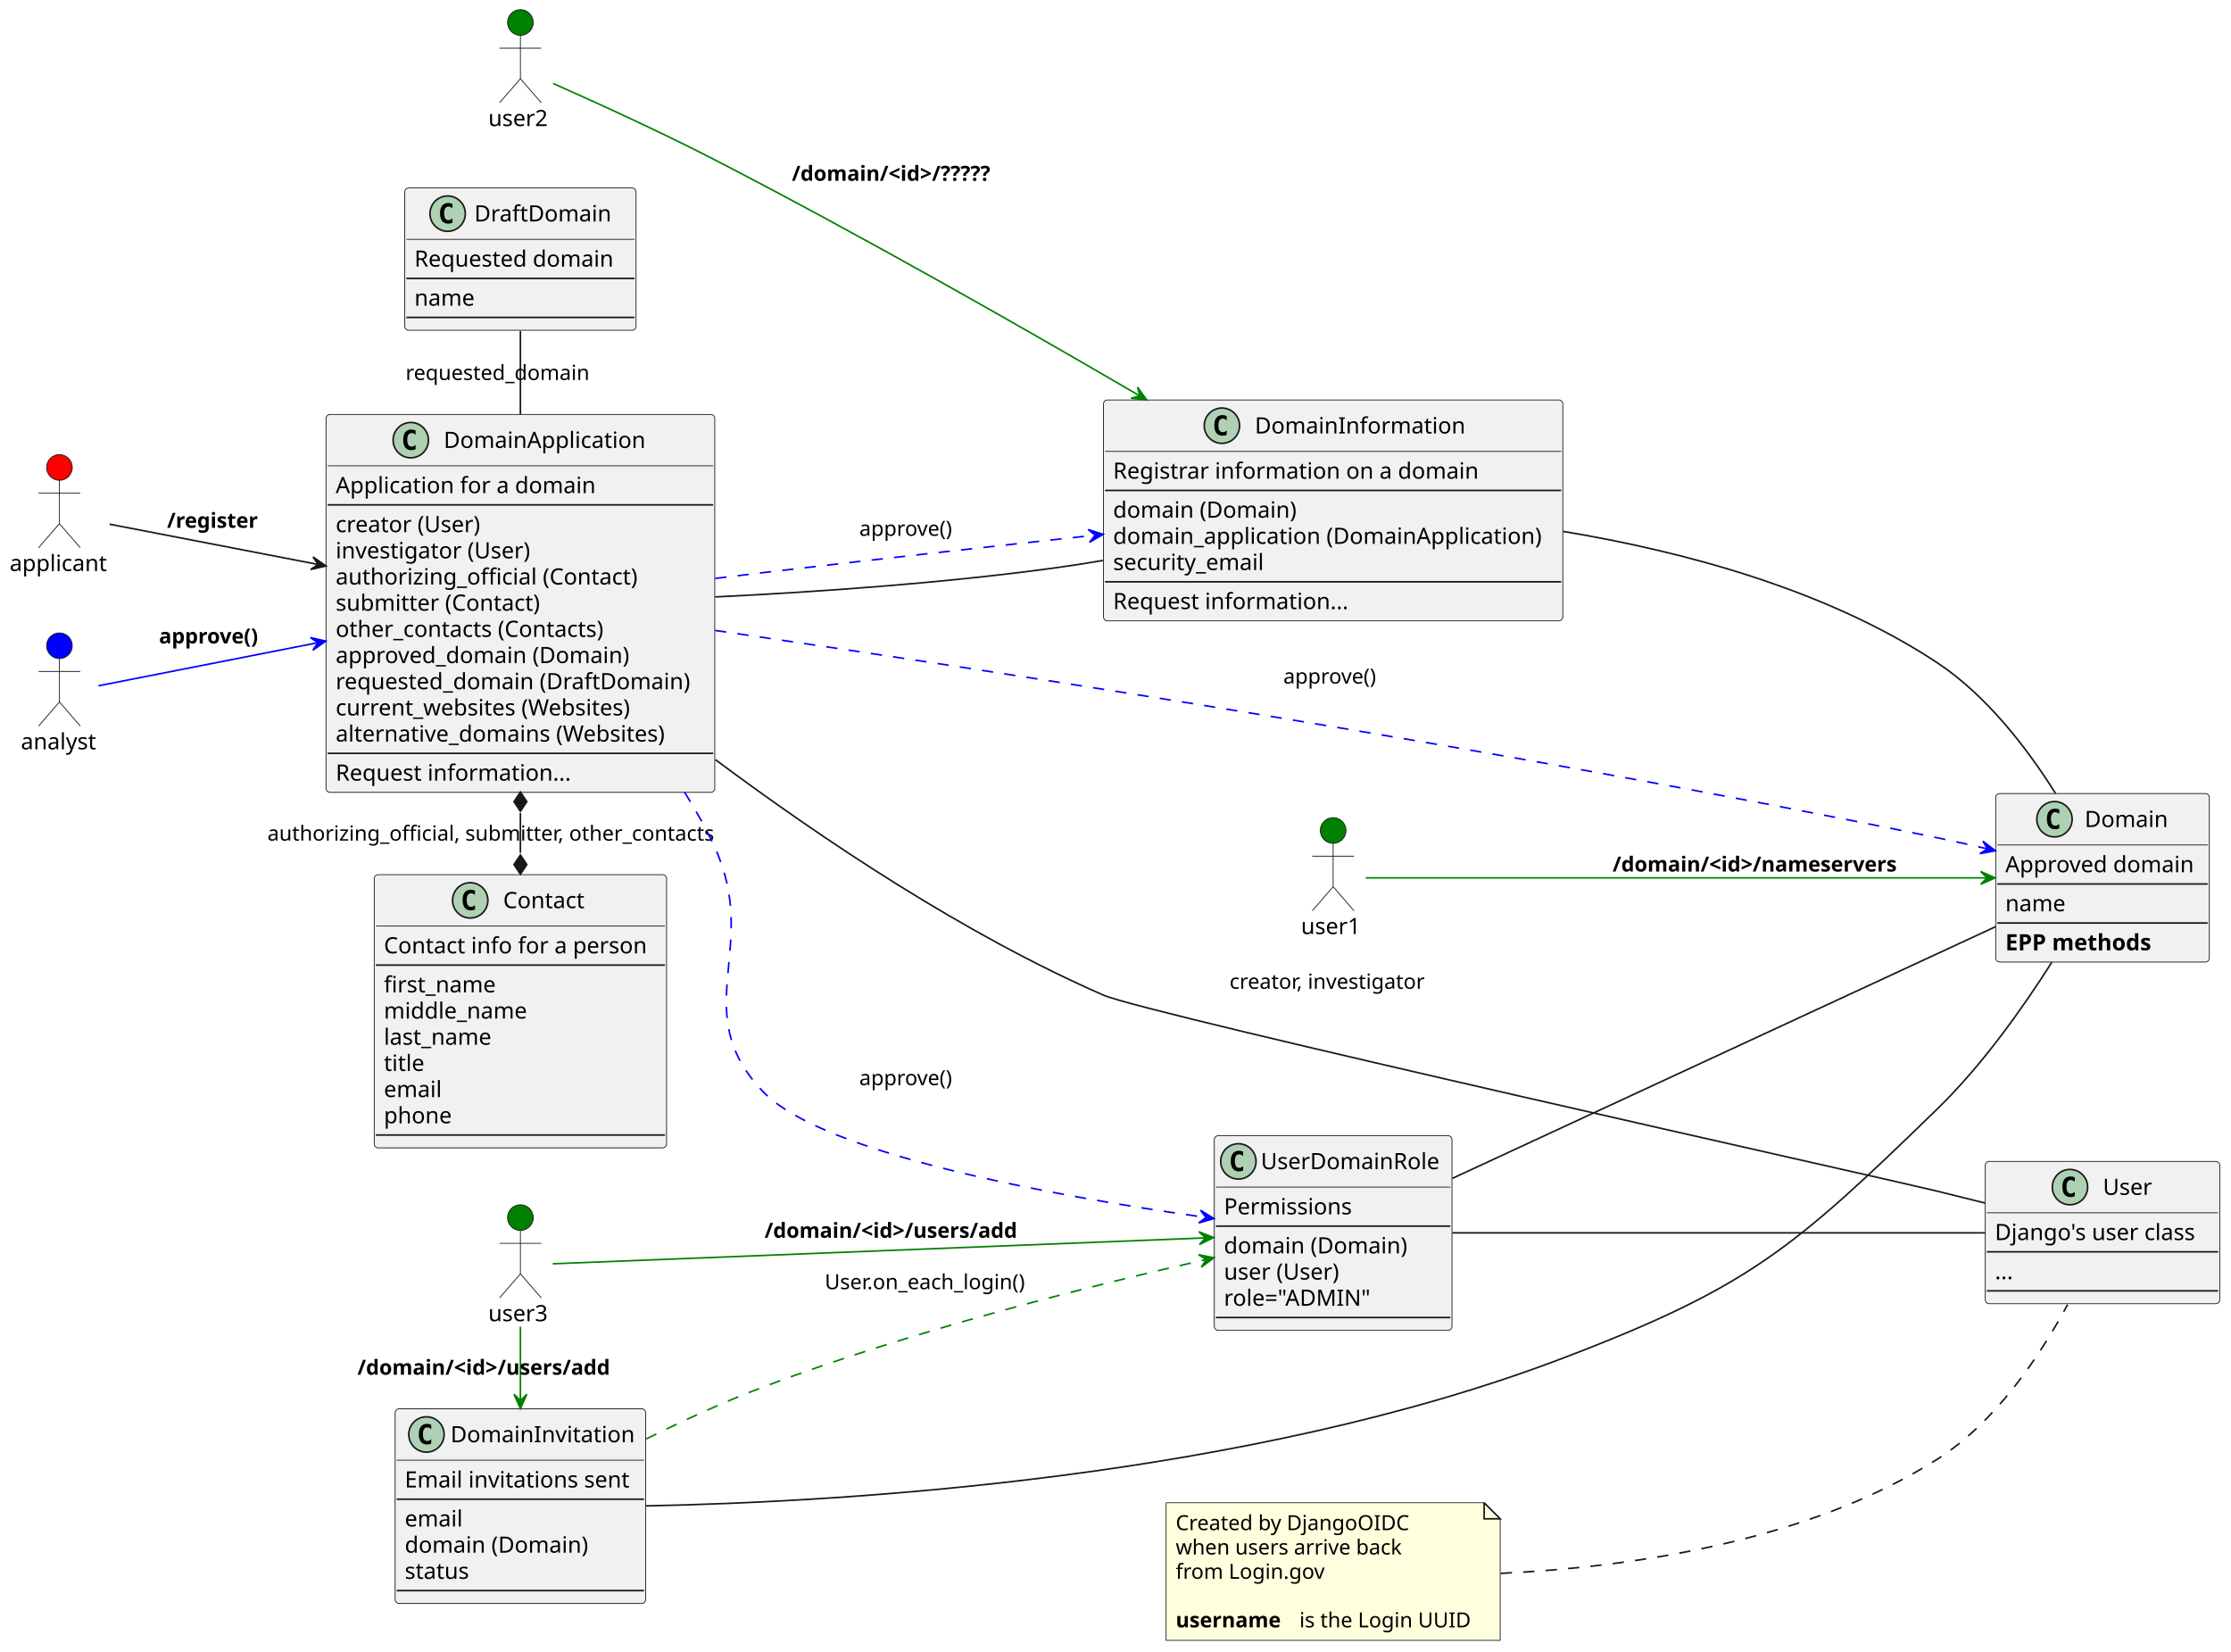
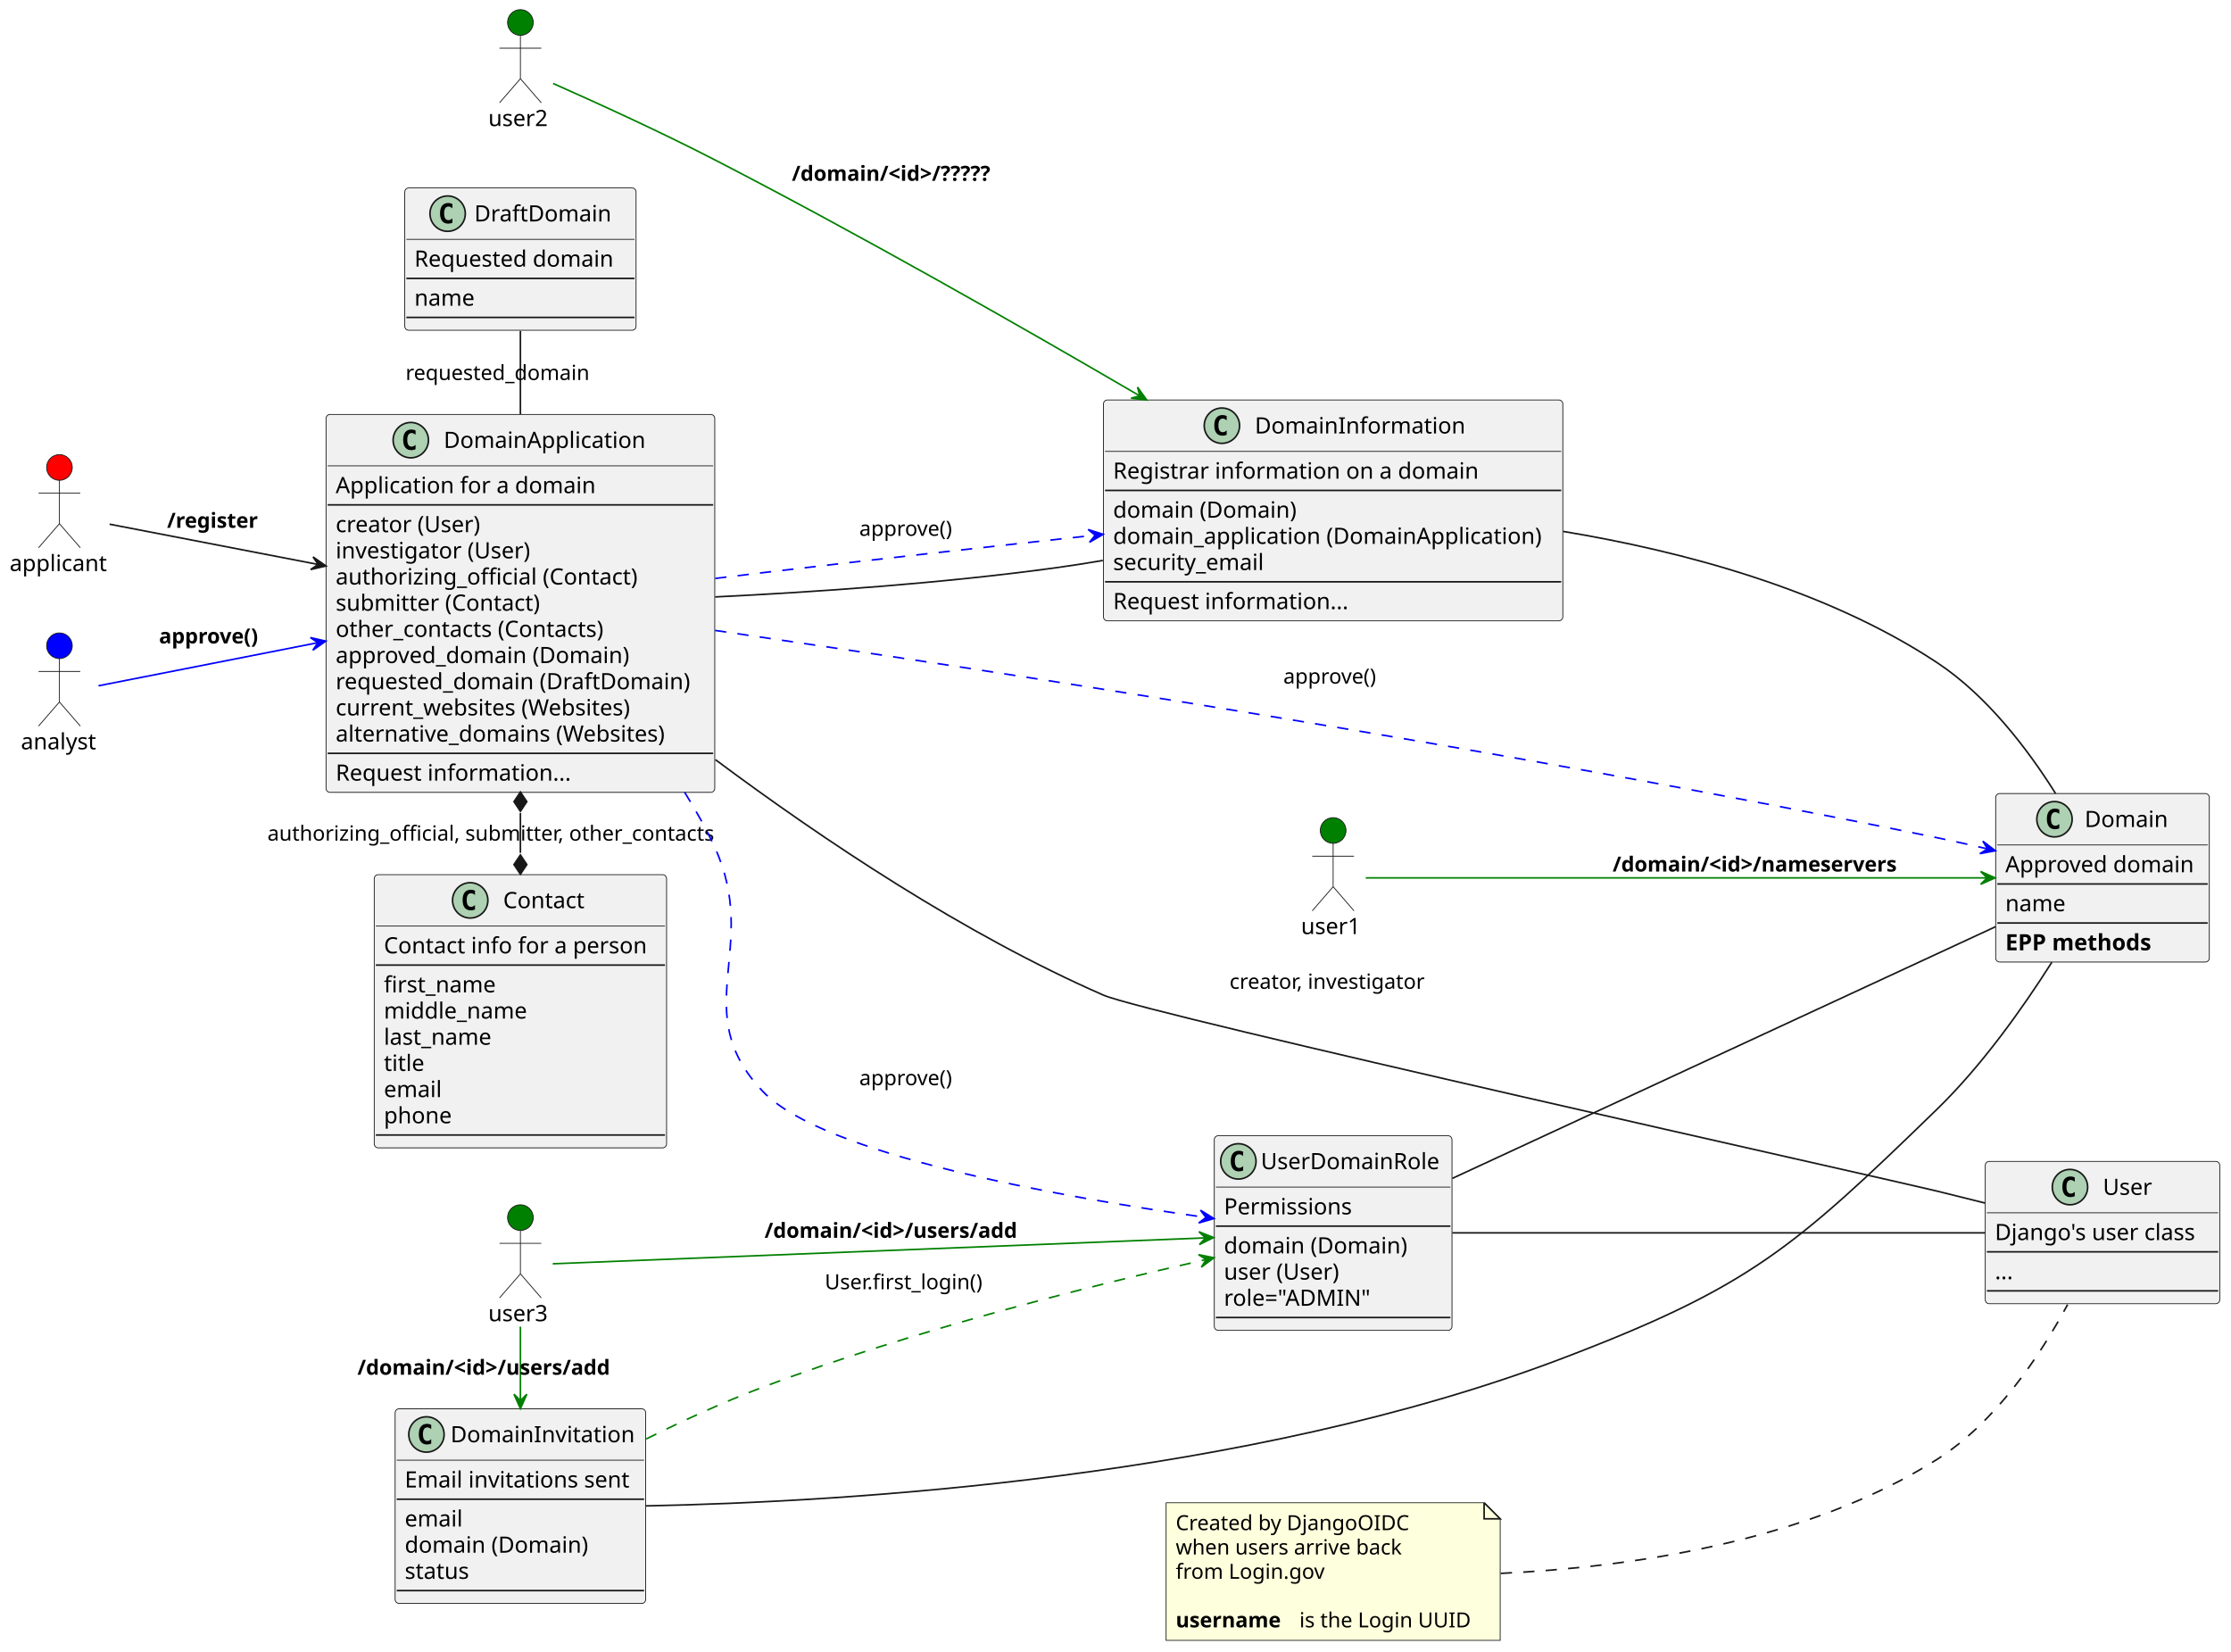
<svg xmlns="http://www.w3.org/2000/svg" contentStyleType="text/css" height="1028px" preserveAspectRatio="none" style="width:1389px;height:1028px;background:#FFFFFF;" version="1.1" viewBox="0 0 1389 1028" width="1389px" zoomAndPan="magnify">
  <defs />
  <g>
    <g id="elem_DomainApplication">
      <rect codeLine="38" fill="#F1F1F1" height="235.266" id="DomainApplication" rx="2.5" ry="2.5" style="stroke:#181818;stroke-width:0.5;" width="242" x="203" y="258" />
      <ellipse cx="255.75" cy="274" fill="#ADD1B2" rx="11" ry="11" style="stroke:#181818;stroke-width:1.0;" />
      <path d="M258.719,279.641 Q258.141,279.938 257.5,280.078 Q256.859,280.234 256.156,280.234 Q253.656,280.234 252.328,278.594 Q251.016,276.938 251.016,273.812 Q251.016,270.688 252.328,269.031 Q253.656,267.375 256.156,267.375 Q256.859,267.375 257.5,267.531 Q258.156,267.688 258.719,267.984 L258.719,270.703 Q258.094,270.125 257.5,269.859 Q256.906,269.578 256.281,269.578 Q254.938,269.578 254.25,270.656 Q253.562,271.719 253.562,273.812 Q253.562,275.906 254.25,276.984 Q254.938,278.047 256.281,278.047 Q256.906,278.047 257.5,277.781 Q258.094,277.5 258.719,276.922 L258.719,279.641 Z " fill="#000000" />
      <text fill="#000000" font-family="sans-serif" font-size="14" lengthAdjust="spacing" textLength="128" x="276.25" y="278.847">DomainApplication</text>
      <line style="stroke:#181818;stroke-width:0.5;" x1="204" x2="444" y1="290" y2="290" />
      <text fill="#000000" font-family="sans-serif" font-size="14" lengthAdjust="spacing" textLength="164" x="209" y="306.995">Application for a domain</text>
      <line style="stroke:#181818;stroke-width:1.0;" x1="204" x2="444" y1="314.297" y2="314.297" />
      <text fill="#000000" font-family="sans-serif" font-size="14" lengthAdjust="spacing" textLength="95" x="209" y="331.292">creator (User)</text>
      <text fill="#000000" font-family="sans-serif" font-size="14" lengthAdjust="spacing" textLength="126" x="209" y="347.589">investigator (User)</text>
      <text fill="#000000" font-family="sans-serif" font-size="14" lengthAdjust="spacing" textLength="194" x="209" y="363.886">authorizing_official (Contact)</text>
      <text fill="#000000" font-family="sans-serif" font-size="14" lengthAdjust="spacing" textLength="134" x="209" y="380.183">submitter (Contact)</text>
      <text fill="#000000" font-family="sans-serif" font-size="14" lengthAdjust="spacing" textLength="180" x="209" y="396.479">other_contacts (Contacts)</text>
      <text fill="#000000" font-family="sans-serif" font-size="14" lengthAdjust="spacing" textLength="190" x="209" y="412.776">approved_domain (Domain)</text>
      <text fill="#000000" font-family="sans-serif" font-size="14" lengthAdjust="spacing" textLength="230" x="209" y="429.073">requested_domain (DraftDomain)</text>
      <text fill="#000000" font-family="sans-serif" font-size="14" lengthAdjust="spacing" textLength="197" x="209" y="445.37">current_websites (Websites)</text>
      <text fill="#000000" font-family="sans-serif" font-size="14" lengthAdjust="spacing" textLength="215" x="209" y="461.667">alternative_domains (Websites)</text>
      <line style="stroke:#181818;stroke-width:1.0;" x1="204" x2="444" y1="468.969" y2="468.969" />
      <text fill="#000000" font-family="sans-serif" font-size="14" lengthAdjust="spacing" textLength="152" x="209" y="485.964">Request information...</text>
    </g>
    <g id="elem_User">
      <rect codeLine="54" fill="#F1F1F1" height="88.594" id="User" rx="2.5" ry="2.5" style="stroke:#181818;stroke-width:0.5;" width="146" x="1236" y="723" />
      <ellipse cx="1288.75" cy="739" fill="#ADD1B2" rx="11" ry="11" style="stroke:#181818;stroke-width:1.0;" />
      <path d="M1291.719,744.641 Q1291.141,744.938 1290.5,745.078 Q1289.859,745.234 1289.156,745.234 Q1286.656,745.234 1285.328,743.594 Q1284.016,741.938 1284.016,738.812 Q1284.016,735.688 1285.328,734.031 Q1286.656,732.375 1289.156,732.375 Q1289.859,732.375 1290.5,732.531 Q1291.156,732.688 1291.719,732.984 L1291.719,735.703 Q1291.094,735.125 1290.5,734.859 Q1289.906,734.578 1289.281,734.578 Q1287.938,734.578 1287.25,735.656 Q1286.562,736.719 1286.562,738.812 Q1286.562,740.906 1287.25,741.984 Q1287.938,743.047 1289.281,743.047 Q1289.906,743.047 1290.5,742.781 Q1291.094,742.5 1291.719,741.922 L1291.719,744.641 Z " fill="#000000" />
      <text fill="#000000" font-family="sans-serif" font-size="14" lengthAdjust="spacing" textLength="32" x="1309.25" y="743.847">User</text>
      <line style="stroke:#181818;stroke-width:0.5;" x1="1237" x2="1381" y1="755" y2="755" />
      <text fill="#000000" font-family="sans-serif" font-size="14" lengthAdjust="spacing" textLength="134" x="1242" y="771.995">Django's user class</text>
      <line style="stroke:#181818;stroke-width:1.0;" x1="1237" x2="1381" y1="779.297" y2="779.297" />
      <text fill="#000000" font-family="sans-serif" font-size="14" lengthAdjust="spacing" textLength="12" x="1242" y="796.292">...</text>
      <line style="stroke:#181818;stroke-width:1.0;" x1="1237" x2="1381" y1="803.594" y2="803.594" />
    </g>
    <g id="elem_GMN4">
      <path d="M726,935.5 L726,1021.164 L934,1021.164 L934,945.5 L924,935.5 L726,935.5 " fill="#FEFFDD" style="stroke:#181818;stroke-width:0.5;" />
      <path d="M924,935.5 L924,945.5 L934,945.5 L924,935.5 " fill="#FEFFDD" style="stroke:#181818;stroke-width:1.0;" />
      <text fill="#000000" font-family="sans-serif" font-size="13" lengthAdjust="spacing" textLength="151" x="732" y="952.567">Created by DjangoOIDC</text>
      <text fill="#000000" font-family="sans-serif" font-size="13" lengthAdjust="spacing" textLength="146" x="732" y="967.7">when users arrive back</text>
      <text fill="#000000" font-family="sans-serif" font-size="13" lengthAdjust="spacing" textLength="95" x="732" y="982.832">from Login.gov</text>
      <text fill="#000000" font-family="sans-serif" font-size="13" lengthAdjust="spacing" textLength="4" x="732" y="997.965"> </text>
      <text fill="#000000" font-family="sans-serif" font-size="13" font-weight="bold" lengthAdjust="spacing" textLength="73" x="732" y="1013.098">username</text>
      <text fill="#000000" font-family="sans-serif" font-size="13" lengthAdjust="spacing" textLength="110" x="809" y="1013.098">is the Login UUID</text>
    </g>
    <g id="elem_Contact">
      <rect codeLine="70" fill="#F1F1F1" height="170.078" id="Contact" rx="2.5" ry="2.5" style="stroke:#181818;stroke-width:0.5;" width="182" x="233" y="544.5" />
      <ellipse cx="292.75" cy="560.5" fill="#ADD1B2" rx="11" ry="11" style="stroke:#181818;stroke-width:1.0;" />
      <path d="M295.719,566.141 Q295.141,566.438 294.5,566.578 Q293.859,566.734 293.156,566.734 Q290.656,566.734 289.328,565.094 Q288.016,563.438 288.016,560.312 Q288.016,557.188 289.328,555.531 Q290.656,553.875 293.156,553.875 Q293.859,553.875 294.5,554.031 Q295.156,554.188 295.719,554.484 L295.719,557.203 Q295.094,556.625 294.5,556.359 Q293.906,556.078 293.281,556.078 Q291.938,556.078 291.25,557.156 Q290.562,558.219 290.562,560.312 Q290.562,562.406 291.25,563.484 Q291.938,564.547 293.281,564.547 Q293.906,564.547 294.5,564.281 Q295.094,564 295.719,563.422 L295.719,566.141 Z " fill="#000000" />
      <text fill="#000000" font-family="sans-serif" font-size="14" lengthAdjust="spacing" textLength="54" x="313.25" y="565.347">Contact</text>
      <line style="stroke:#181818;stroke-width:0.5;" x1="234" x2="414" y1="576.5" y2="576.5" />
      <text fill="#000000" font-family="sans-serif" font-size="14" lengthAdjust="spacing" textLength="170" x="239" y="593.495">Contact info for a person</text>
      <line style="stroke:#181818;stroke-width:1.0;" x1="234" x2="414" y1="600.797" y2="600.797" />
      <text fill="#000000" font-family="sans-serif" font-size="14" lengthAdjust="spacing" textLength="71" x="239" y="617.792">first_name</text>
      <text fill="#000000" font-family="sans-serif" font-size="14" lengthAdjust="spacing" textLength="92" x="239" y="634.089">middle_name</text>
      <text fill="#000000" font-family="sans-serif" font-size="14" lengthAdjust="spacing" textLength="70" x="239" y="650.386">last_name</text>
      <text fill="#000000" font-family="sans-serif" font-size="14" lengthAdjust="spacing" textLength="25" x="239" y="666.683">title</text>
      <text fill="#000000" font-family="sans-serif" font-size="14" lengthAdjust="spacing" textLength="36" x="239" y="682.98">email</text>
      <text fill="#000000" font-family="sans-serif" font-size="14" lengthAdjust="spacing" textLength="45" x="239" y="699.276">phone</text>
      <line style="stroke:#181818;stroke-width:1.0;" x1="234" x2="414" y1="706.578" y2="706.578" />
    </g>
    <g id="elem_DraftDomain">
      <rect codeLine="84" fill="#F1F1F1" height="88.594" id="DraftDomain" rx="2.5" ry="2.5" style="stroke:#181818;stroke-width:0.5;" width="144" x="252" y="117" />
      <ellipse cx="278.7" cy="133" fill="#ADD1B2" rx="11" ry="11" style="stroke:#181818;stroke-width:1.0;" />
      <path d="M281.669,138.641 Q281.091,138.938 280.45,139.078 Q279.809,139.234 279.106,139.234 Q276.606,139.234 275.278,137.594 Q273.966,135.938 273.966,132.812 Q273.966,129.688 275.278,128.031 Q276.606,126.375 279.106,126.375 Q279.809,126.375 280.45,126.531 Q281.106,126.688 281.669,126.984 L281.669,129.703 Q281.044,129.125 280.45,128.859 Q279.856,128.578 279.231,128.578 Q277.887,128.578 277.2,129.656 Q276.512,130.719 276.512,132.812 Q276.512,134.906 277.2,135.984 Q277.887,137.047 279.231,137.047 Q279.856,137.047 280.45,136.781 Q281.044,136.5 281.669,135.922 L281.669,138.641 Z " fill="#000000" />
      <text fill="#000000" font-family="sans-serif" font-size="14" lengthAdjust="spacing" textLength="86" x="295.3" y="137.847">DraftDomain</text>
      <line style="stroke:#181818;stroke-width:0.5;" x1="253" x2="395" y1="149" y2="149" />
      <text fill="#000000" font-family="sans-serif" font-size="14" lengthAdjust="spacing" textLength="132" x="258" y="165.995">Requested domain</text>
      <line style="stroke:#181818;stroke-width:1.0;" x1="253" x2="395" y1="173.297" y2="173.297" />
      <text fill="#000000" font-family="sans-serif" font-size="14" lengthAdjust="spacing" textLength="39" x="258" y="190.292">name</text>
      <line style="stroke:#181818;stroke-width:1.0;" x1="253" x2="395" y1="197.594" y2="197.594" />
    </g>
    <g id="elem_Domain">
      <rect codeLine="93" fill="#F1F1F1" height="104.891" id="Domain" rx="2.5" ry="2.5" style="stroke:#181818;stroke-width:0.5;" width="133" x="1242.5" y="494" />
      <ellipse cx="1279.1" cy="510" fill="#ADD1B2" rx="11" ry="11" style="stroke:#181818;stroke-width:1.0;" />
      <path d="M1282.069,515.641 Q1281.491,515.938 1280.85,516.078 Q1280.209,516.234 1279.506,516.234 Q1277.006,516.234 1275.678,514.594 Q1274.366,512.938 1274.366,509.812 Q1274.366,506.688 1275.678,505.031 Q1277.006,503.375 1279.506,503.375 Q1280.209,503.375 1280.85,503.531 Q1281.506,503.688 1282.069,503.984 L1282.069,506.703 Q1281.444,506.125 1280.85,505.859 Q1280.256,505.578 1279.631,505.578 Q1278.287,505.578 1277.6,506.656 Q1276.912,507.719 1276.912,509.812 Q1276.912,511.906 1277.6,512.984 Q1278.287,514.047 1279.631,514.047 Q1280.256,514.047 1280.85,513.781 Q1281.444,513.5 1282.069,512.922 L1282.069,515.641 Z " fill="#000000" />
      <text fill="#000000" font-family="sans-serif" font-size="14" lengthAdjust="spacing" textLength="53" x="1297.9" y="514.847">Domain</text>
      <line style="stroke:#181818;stroke-width:0.5;" x1="1243.5" x2="1374.5" y1="526" y2="526" />
      <text fill="#000000" font-family="sans-serif" font-size="14" lengthAdjust="spacing" textLength="121" x="1248.5" y="542.995">Approved domain</text>
      <line style="stroke:#181818;stroke-width:1.0;" x1="1243.5" x2="1374.5" y1="550.297" y2="550.297" />
      <text fill="#000000" font-family="sans-serif" font-size="14" lengthAdjust="spacing" textLength="39" x="1248.5" y="567.292">name</text>
      <line style="stroke:#181818;stroke-width:1.0;" x1="1243.5" x2="1374.5" y1="574.594" y2="574.594" />
      <text fill="#000000" font-family="sans-serif" font-size="14" font-weight="bold" lengthAdjust="spacing" textLength="103" x="1248.5" y="591.589">EPP methods</text>
    </g>
    <g id="elem_DomainInformation">
      <rect codeLine="103" fill="#F1F1F1" height="137.484" id="DomainInformation" rx="2.5" ry="2.5" style="stroke:#181818;stroke-width:0.5;" width="286" x="687" y="249" />
      <ellipse cx="760.75" cy="265" fill="#ADD1B2" rx="11" ry="11" style="stroke:#181818;stroke-width:1.0;" />
      <path d="M763.719,270.641 Q763.141,270.938 762.5,271.078 Q761.859,271.234 761.156,271.234 Q758.656,271.234 757.328,269.594 Q756.016,267.938 756.016,264.812 Q756.016,261.688 757.328,260.031 Q758.656,258.375 761.156,258.375 Q761.859,258.375 762.5,258.531 Q763.156,258.688 763.719,258.984 L763.719,261.703 Q763.094,261.125 762.5,260.859 Q761.906,260.578 761.281,260.578 Q759.938,260.578 759.25,261.656 Q758.562,262.719 758.562,264.812 Q758.562,266.906 759.25,267.984 Q759.938,269.047 761.281,269.047 Q761.906,269.047 762.5,268.781 Q763.094,268.5 763.719,267.922 L763.719,270.641 Z " fill="#000000" />
      <text fill="#000000" font-family="sans-serif" font-size="14" lengthAdjust="spacing" textLength="130" x="781.25" y="269.847">DomainInformation</text>
      <line style="stroke:#181818;stroke-width:0.5;" x1="688" x2="972" y1="281" y2="281" />
      <text fill="#000000" font-family="sans-serif" font-size="14" lengthAdjust="spacing" textLength="232" x="693" y="297.995">Registrar information on a domain</text>
      <line style="stroke:#181818;stroke-width:1.0;" x1="688" x2="972" y1="305.297" y2="305.297" />
      <text fill="#000000" font-family="sans-serif" font-size="14" lengthAdjust="spacing" textLength="118" x="693" y="322.292">domain (Domain)</text>
      <text fill="#000000" font-family="sans-serif" font-size="14" lengthAdjust="spacing" textLength="274" x="693" y="338.589">domain_application (DomainApplication)</text>
      <text fill="#000000" font-family="sans-serif" font-size="14" lengthAdjust="spacing" textLength="97" x="693" y="354.886">security_email</text>
      <line style="stroke:#181818;stroke-width:1.0;" x1="688" x2="972" y1="362.188" y2="362.188" />
      <text fill="#000000" font-family="sans-serif" font-size="14" lengthAdjust="spacing" textLength="152" x="693" y="379.183">Request information...</text>
    </g>
    <g id="elem_UserDomainRole">
      <rect codeLine="117" fill="#F1F1F1" height="121.188" id="UserDomainRole" rx="2.5" ry="2.5" style="stroke:#181818;stroke-width:0.5;" width="148" x="756" y="707" />
      <ellipse cx="771" cy="723" fill="#ADD1B2" rx="11" ry="11" style="stroke:#181818;stroke-width:1.0;" />
      <path d="M773.969,728.641 Q773.391,728.938 772.75,729.078 Q772.109,729.234 771.406,729.234 Q768.906,729.234 767.578,727.594 Q766.266,725.938 766.266,722.812 Q766.266,719.688 767.578,718.031 Q768.906,716.375 771.406,716.375 Q772.109,716.375 772.75,716.531 Q773.406,716.688 773.969,716.984 L773.969,719.703 Q773.344,719.125 772.75,718.859 Q772.156,718.578 771.531,718.578 Q770.188,718.578 769.5,719.656 Q768.812,720.719 768.812,722.812 Q768.812,724.906 769.5,725.984 Q770.188,727.047 771.531,727.047 Q772.156,727.047 772.75,726.781 Q773.344,726.5 773.969,725.922 L773.969,728.641 Z " fill="#000000" />
      <text fill="#000000" font-family="sans-serif" font-size="14" lengthAdjust="spacing" textLength="116" x="785" y="727.847">UserDomainRole</text>
      <line style="stroke:#181818;stroke-width:0.5;" x1="757" x2="903" y1="739" y2="739" />
      <text fill="#000000" font-family="sans-serif" font-size="14" lengthAdjust="spacing" textLength="84" x="762" y="755.995">Permissions</text>
      <line style="stroke:#181818;stroke-width:1.0;" x1="757" x2="903" y1="763.297" y2="763.297" />
      <text fill="#000000" font-family="sans-serif" font-size="14" lengthAdjust="spacing" textLength="118" x="762" y="780.292">domain (Domain)</text>
      <text fill="#000000" font-family="sans-serif" font-size="14" lengthAdjust="spacing" textLength="77" x="762" y="796.589">user (User)</text>
      <text fill="#000000" font-family="sans-serif" font-size="14" lengthAdjust="spacing" textLength="93" x="762" y="812.886">role="ADMIN"</text>
      <line style="stroke:#181818;stroke-width:1.0;" x1="757" x2="903" y1="820.188" y2="820.188" />
    </g>
    <g id="elem_DomainInvitation">
      <rect codeLine="129" fill="#F1F1F1" height="121.188" id="DomainInvitation" rx="2.5" ry="2.5" style="stroke:#181818;stroke-width:0.5;" width="156" x="246" y="877" />
      <ellipse cx="265.5" cy="893" fill="#ADD1B2" rx="11" ry="11" style="stroke:#181818;stroke-width:1.0;" />
      <path d="M268.469,898.641 Q267.891,898.938 267.25,899.078 Q266.609,899.234 265.906,899.234 Q263.406,899.234 262.078,897.594 Q260.766,895.938 260.766,892.812 Q260.766,889.688 262.078,888.031 Q263.406,886.375 265.906,886.375 Q266.609,886.375 267.25,886.531 Q267.906,886.688 268.469,886.984 L268.469,889.703 Q267.844,889.125 267.25,888.859 Q266.656,888.578 266.031,888.578 Q264.688,888.578 264,889.656 Q263.312,890.719 263.312,892.812 Q263.312,894.906 264,895.984 Q264.688,897.047 266.031,897.047 Q266.656,897.047 267.25,896.781 Q267.844,896.5 268.469,895.922 L268.469,898.641 Z " fill="#000000" />
      <text fill="#000000" font-family="sans-serif" font-size="14" lengthAdjust="spacing" textLength="114" x="280.5" y="897.847">DomainInvitation</text>
      <line style="stroke:#181818;stroke-width:0.5;" x1="247" x2="401" y1="909" y2="909" />
      <text fill="#000000" font-family="sans-serif" font-size="14" lengthAdjust="spacing" textLength="144" x="252" y="925.995">Email invitations sent</text>
      <line style="stroke:#181818;stroke-width:1.0;" x1="247" x2="401" y1="933.297" y2="933.297" />
      <text fill="#000000" font-family="sans-serif" font-size="14" lengthAdjust="spacing" textLength="36" x="252" y="950.292">email</text>
      <text fill="#000000" font-family="sans-serif" font-size="14" lengthAdjust="spacing" textLength="118" x="252" y="966.589">domain (Domain)</text>
      <text fill="#000000" font-family="sans-serif" font-size="14" lengthAdjust="spacing" textLength="43" x="252" y="982.886">status</text>
      <line style="stroke:#181818;stroke-width:1.0;" x1="247" x2="401" y1="990.188" y2="990.188" />
    </g>
    <g id="elem_applicant">
      <ellipse cx="37" cy="291" fill="#FF0000" rx="8" ry="8" style="stroke:#181818;stroke-width:0.5;" />
      <path d="M37,299 L37,326 M24,307 L50,307 M37,326 L24,341 M37,326 L50,341 " fill="none" style="stroke:#181818;stroke-width:0.5;" />
      <text fill="#000000" font-family="sans-serif" font-size="14" lengthAdjust="spacing" textLength="62" x="6" y="355.495">applicant</text>
    </g>
    <g id="elem_analyst">
      <ellipse cx="37" cy="402" fill="#0000FF" rx="8" ry="8" style="stroke:#181818;stroke-width:0.5;" />
      <path d="M37,410 L37,437 M24,418 L50,418 M37,437 L24,452 M37,437 L50,452 " fill="none" style="stroke:#181818;stroke-width:0.5;" />
      <text fill="#000000" font-family="sans-serif" font-size="14" lengthAdjust="spacing" textLength="48" x="13" y="466.495">analyst</text>
    </g>
    <g id="elem_user1">
      <ellipse cx="830" cy="517" fill="#008000" rx="8" ry="8" style="stroke:#181818;stroke-width:0.5;" />
      <path d="M830,525 L830,552 M817,533 L843,533 M830,552 L817,567 M830,552 L843,567 " fill="none" style="stroke:#181818;stroke-width:0.5;" />
      <text fill="#000000" font-family="sans-serif" font-size="14" lengthAdjust="spacing" textLength="40" x="810" y="581.495">user1</text>
    </g>
    <g id="elem_user2">
      <ellipse cx="324" cy="14" fill="#008000" rx="8" ry="8" style="stroke:#181818;stroke-width:0.5;" />
      <path d="M324,22 L324,49 M311,30 L337,30 M324,49 L311,64 M324,49 L337,64 " fill="none" style="stroke:#181818;stroke-width:0.5;" />
      <text fill="#000000" font-family="sans-serif" font-size="14" lengthAdjust="spacing" textLength="40" x="304" y="78.495">user2</text>
    </g>
    <g id="elem_user3">
      <ellipse cx="324" cy="758" fill="#008000" rx="8" ry="8" style="stroke:#181818;stroke-width:0.5;" />
      <path d="M324,766 L324,793 M311,774 L337,774 M324,793 L311,808 M324,793 L337,808 " fill="none" style="stroke:#181818;stroke-width:0.5;" />
      <text fill="#000000" font-family="sans-serif" font-size="14" lengthAdjust="spacing" textLength="40" x="304" y="822.495">user3</text>
    </g>
    <g id="link_GMN4_User">
      <path d="M934.37,979.47 C1014.2,975.67 1124.45,960.15 1206,908.5 C1242.5,885.38 1270.05,844.1 1287.26,812.15 " fill="none" id="GMN4-User" style="stroke:#181818;stroke-width:1.0;stroke-dasharray:7.0,7.0;" />
    </g>
    <g id="link_User_DomainApplication">
      <path codeLine="68" d="M1235.88,748.94 C1225.85,746.41 1215.67,743.87 1206,741.5 C1177.23,734.45 714.14,631.36 687,619.5 C600.71,581.79 512.91,523.21 445.39,472.9 " fill="none" id="User-DomainApplication" style="stroke:#181818;stroke-width:1.0;" />
      <text fill="#000000" font-family="sans-serif" font-size="13" lengthAdjust="spacing" textLength="129" x="765.5" y="615.567">creator, investigator</text>
    </g>
    <g id="link_DomainApplication_Contact">
      <path codeLine="82" d="M324,506.15 C324,514.48 324,522.78 324,530.92 " fill="none" id="DomainApplication-Contact" style="stroke:#181818;stroke-width:1.0;" />
      <polygon fill="#181818" points="324,493.06,320,499.06,324,505.06,328,499.06,324,493.06" style="stroke:#181818;stroke-width:1.0;" />
      <polygon fill="#181818" points="324,544.22,328,538.22,324,532.22,320,538.22,324,544.22" style="stroke:#181818;stroke-width:1.0;" />
      <text fill="#000000" font-family="sans-serif" font-size="13" lengthAdjust="spacing" textLength="292" x="166.5" y="523.317">authorizing_official, submitter, other_contacts</text>
    </g>
    <g id="link_DraftDomain_DomainApplication">
      <path codeLine="91" d="M324,206 C324,221.38 324,239.4 324,257.86 " fill="none" id="DraftDomain-DomainApplication" style="stroke:#181818;stroke-width:1.0;" />
      <text fill="#000000" font-family="sans-serif" font-size="13" lengthAdjust="spacing" textLength="120" x="252.5" y="236.567">requested_domain</text>
    </g>
    <g id="link_DomainApplication_Domain">
      <path codeLine="101" d="M445.23,392.46 C615.33,417.13 935.66,466.05 1206,521.5 C1216.13,523.58 1226.78,525.96 1237.22,528.41 " fill="none" id="DomainApplication-to-Domain" style="stroke:#0000FF;stroke-width:1.0;stroke-dasharray:7.0,7.0;" />
      <polygon fill="#0000FF" points="1242.32,529.62,1234.492,523.643,1237.456,528.461,1232.638,531.425,1242.32,529.62" style="stroke:#0000FF;stroke-width:1.0;" />
      <text fill="#000000" font-family="sans-serif" font-size="13" lengthAdjust="spacing" textLength="62" x="799" y="425.567">approve()</text>
    </g>
    <g id="link_DomainInformation_Domain">
      <path codeLine="113" d="M973.23,330.82 C1047.47,343.14 1136.95,366.85 1206,412.5 C1236.85,432.9 1262.12,465.85 1279.79,493.98 " fill="none" id="DomainInformation-Domain" style="stroke:#181818;stroke-width:1.0;" />
    </g>
    <g id="link_DomainInformation_DomainApplication">
      <path codeLine="114" d="M686.61,348.91 C676.61,350.62 666.67,352.17 657,353.5 C587.18,363.07 508.51,368.52 445.27,371.6 " fill="none" id="DomainInformation-DomainApplication" style="stroke:#181818;stroke-width:1.0;" />
    </g>
    <g id="link_DomainApplication_DomainInformation">
      <path codeLine="115" d="M445.33,360.08 C455.36,358.85 465.35,357.64 475,356.5 C542.78,348.47 617.94,340.12 681.5,333.21 " fill="none" id="DomainApplication-to-DomainInformation" style="stroke:#0000FF;stroke-width:1.0;stroke-dasharray:7.0,7.0;" />
      <polygon fill="#0000FF" points="686.83,332.63,677.449,329.631,681.86,333.173,678.317,337.583,686.83,332.63" style="stroke:#0000FF;stroke-width:1.0;" />
      <text fill="#000000" font-family="sans-serif" font-size="13" lengthAdjust="spacing" textLength="62" x="535" y="333.567">approve()</text>
    </g>
    <g id="link_UserDomainRole_User">
      <path codeLine="125" d="M904.23,767.5 C994.32,767.5 1146.33,767.5 1235.91,767.5 " fill="none" id="UserDomainRole-User" style="stroke:#181818;stroke-width:1.0;" />
    </g>
    <g id="link_UserDomainRole_Domain">
      <path codeLine="126" d="M904.23,733.57 C996.54,690.8 1153.86,617.91 1242.41,576.89 " fill="none" id="UserDomainRole-Domain" style="stroke:#181818;stroke-width:1.0;" />
    </g>
    <g id="link_DomainApplication_UserDomainRole">
      <path codeLine="127" d="M426.23,493.2 C433.25,504.39 439.66,515.9 445,527.5 C473.8,590.04 427.51,629.64 475,679.5 C512.4,718.77 658.19,744.88 750.61,757.87 " fill="none" id="DomainApplication-to-UserDomainRole" style="stroke:#0000FF;stroke-width:1.0;stroke-dasharray:7.0,7.0;" />
      <polygon fill="#0000FF" points="755.79,758.59,747.423,753.394,750.837,757.905,746.327,761.319,755.79,758.59" style="stroke:#0000FF;stroke-width:1.0;" />
      <text fill="#000000" font-family="sans-serif" font-size="13" lengthAdjust="spacing" textLength="62" x="535" y="675.567">approve()</text>
    </g>
    <g id="link_DomainInvitation_Domain">
      <path codeLine="137" d="M402.06,937.46 C526.31,935.02 776.83,920.24 973,845.5 C1089.23,801.22 1116.77,777.15 1206,690.5 C1233.8,663.5 1259.03,628.02 1277.45,599.04 " fill="none" id="DomainInvitation-Domain" style="stroke:#181818;stroke-width:1.0;" />
    </g>
    <g id="link_DomainInvitation_UserDomainRole">
      <path codeLine="138" d="M402.36,895.78 C425.33,884.37 450.83,872.64 475,863.5 C567.48,828.52 678.01,800.66 750.67,784.15 " fill="none" id="DomainInvitation-to-UserDomainRole" style="stroke:#008000;stroke-width:1.0;stroke-dasharray:7.0,7.0;" />
      <polygon fill="#008000" points="755.83,782.98,746.171,781.054,750.952,784.078,747.928,788.859,755.83,782.98" style="stroke:#008000;stroke-width:1.0;" />
-       <text fill="#000000" font-family="sans-serif" font-size="13" lengthAdjust="spacing" textLength="105" x="513.5" y="802.567">User.on_each_login()</text>
+       <text fill="#000000" font-family="sans-serif" font-size="13" lengthAdjust="spacing" textLength="105" x="513.5" y="802.567">User.first_login()</text>
    </g>
    <g id="link_applicant_DomainApplication">
      <path codeLine="141" d="M68.23,326.33 C99.39,332.35 150.06,342.13 198.04,351.39 " fill="none" id="applicant-to-DomainApplication" style="stroke:#181818;stroke-width:1.0;" />
      <polygon fill="#181818" points="202.97,352.34,194.901,346.693,198.062,351.384,193.371,354.546,202.97,352.34" style="stroke:#181818;stroke-width:1.0;" />
      <text fill="#000000" font-family="sans-serif" font-size="13" font-weight="bold" lengthAdjust="spacing" textLength="63" x="104" y="328.567">/register</text>
    </g>
    <g id="link_analyst_DomainApplication">
      <path codeLine="144" d="M61.32,426.92 C91.46,421 146.21,410.24 197.86,400.09 " fill="none" id="analyst-to-DomainApplication" style="stroke:#0000FF;stroke-width:1.0;" />
      <polygon fill="#0000FF" points="202.85,399.11,193.25,396.91,197.943,400.069,194.784,404.761,202.85,399.11" style="stroke:#0000FF;stroke-width:1.0;" />
      <text fill="#000000" font-family="sans-serif" font-size="13" font-weight="bold" lengthAdjust="spacing" textLength="73" x="99" y="400.567">approve()</text>
    </g>
    <g id="link_user1_Domain">
      <path codeLine="147" d="M850.29,546.5 C914.8,546.5 1125.23,546.5 1236.9,546.5 " fill="none" id="user1-to-Domain" style="stroke:#008000;stroke-width:1.0;" />
      <polygon fill="#008000" points="1242.14,546.5,1233.14,542.5,1237.14,546.5,1233.14,550.5,1242.14,546.5" style="stroke:#008000;stroke-width:1.0;" />
      <text fill="#000000" font-family="sans-serif" font-size="13" font-weight="bold" lengthAdjust="spacing" textLength="201" x="1004" y="542.567">/domain/&lt;id&gt;/nameservers</text>
    </g>
    <g id="link_user2_DomainInformation">
      <path codeLine="149" d="M344.35,51.96 C368.26,62.54 410.07,81.47 445,99.5 C535,145.95 634.38,202.52 709.49,246.39 " fill="none" id="user2-to-DomainInformation" style="stroke:#008000;stroke-width:1.0;" />
      <polygon fill="#008000" points="713.95,249,708.208,240.998,709.636,246.472,704.163,247.9,713.95,249" style="stroke:#008000;stroke-width:1.0;" />
      <text fill="#000000" font-family="sans-serif" font-size="13" font-weight="bold" lengthAdjust="spacing" textLength="146" x="493" y="112.567">/domain/&lt;id&gt;/?????</text>
    </g>
    <g id="link_user3_UserDomainRole">
      <path codeLine="151" d="M344.14,786.74 C410.14,784.12 630.69,775.37 750.28,770.62 " fill="none" id="user3-to-UserDomainRole" style="stroke:#008000;stroke-width:1.0;" />
      <polygon fill="#008000" points="755.55,770.41,746.397,766.773,750.554,770.61,746.717,774.766,755.55,770.41" style="stroke:#008000;stroke-width:1.0;" />
      <text fill="#000000" font-family="sans-serif" font-size="13" font-weight="bold" lengthAdjust="spacing" textLength="180" x="476" y="770.567">/domain/&lt;id&gt;/users/add</text>
    </g>
    <g id="link_user3_DomainInvitation">
      <path codeLine="152" d="M324,825.87 C324,839.81 324,856 324,871.64 " fill="none" id="user3-to-DomainInvitation" style="stroke:#008000;stroke-width:1.0;" />
      <polygon fill="#008000" points="324,876.92,328,867.92,324,871.92,320,867.92,324,876.92" style="stroke:#008000;stroke-width:1.0;" />
      <text fill="#000000" font-family="sans-serif" font-size="13" font-weight="bold" lengthAdjust="spacing" textLength="180" x="222.5" y="855.817">/domain/&lt;id&gt;/users/add</text>
    </g>
  </g>
</svg>
